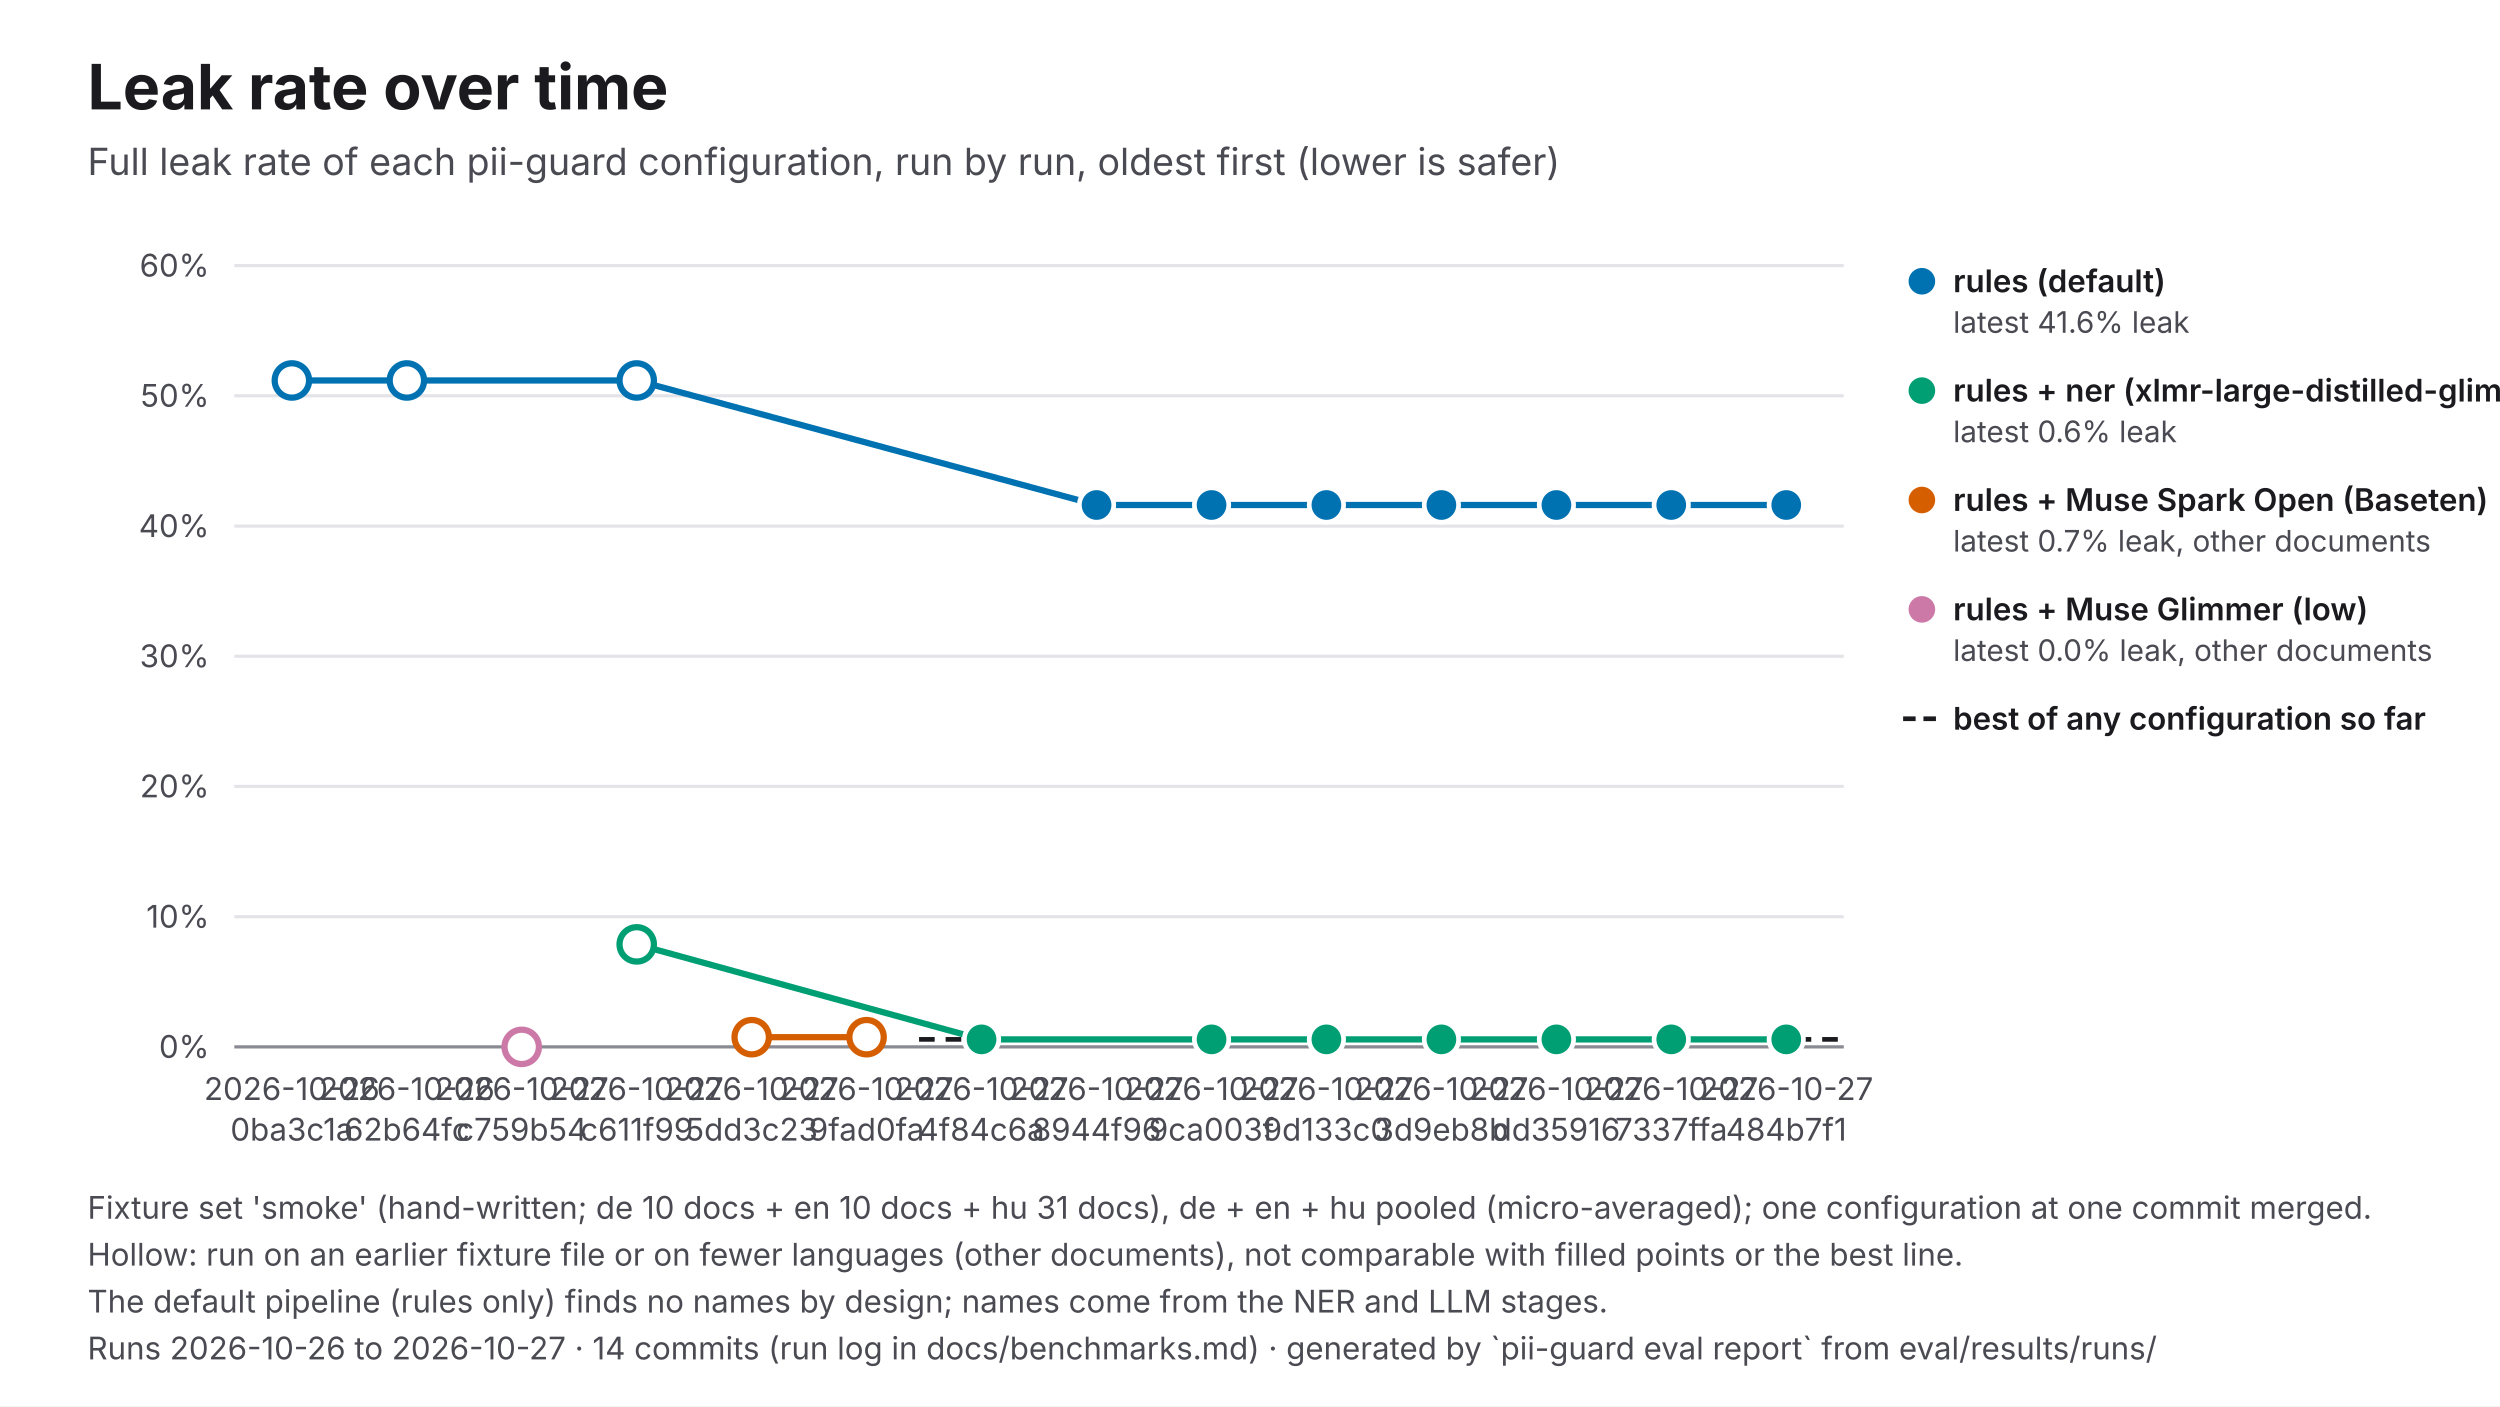
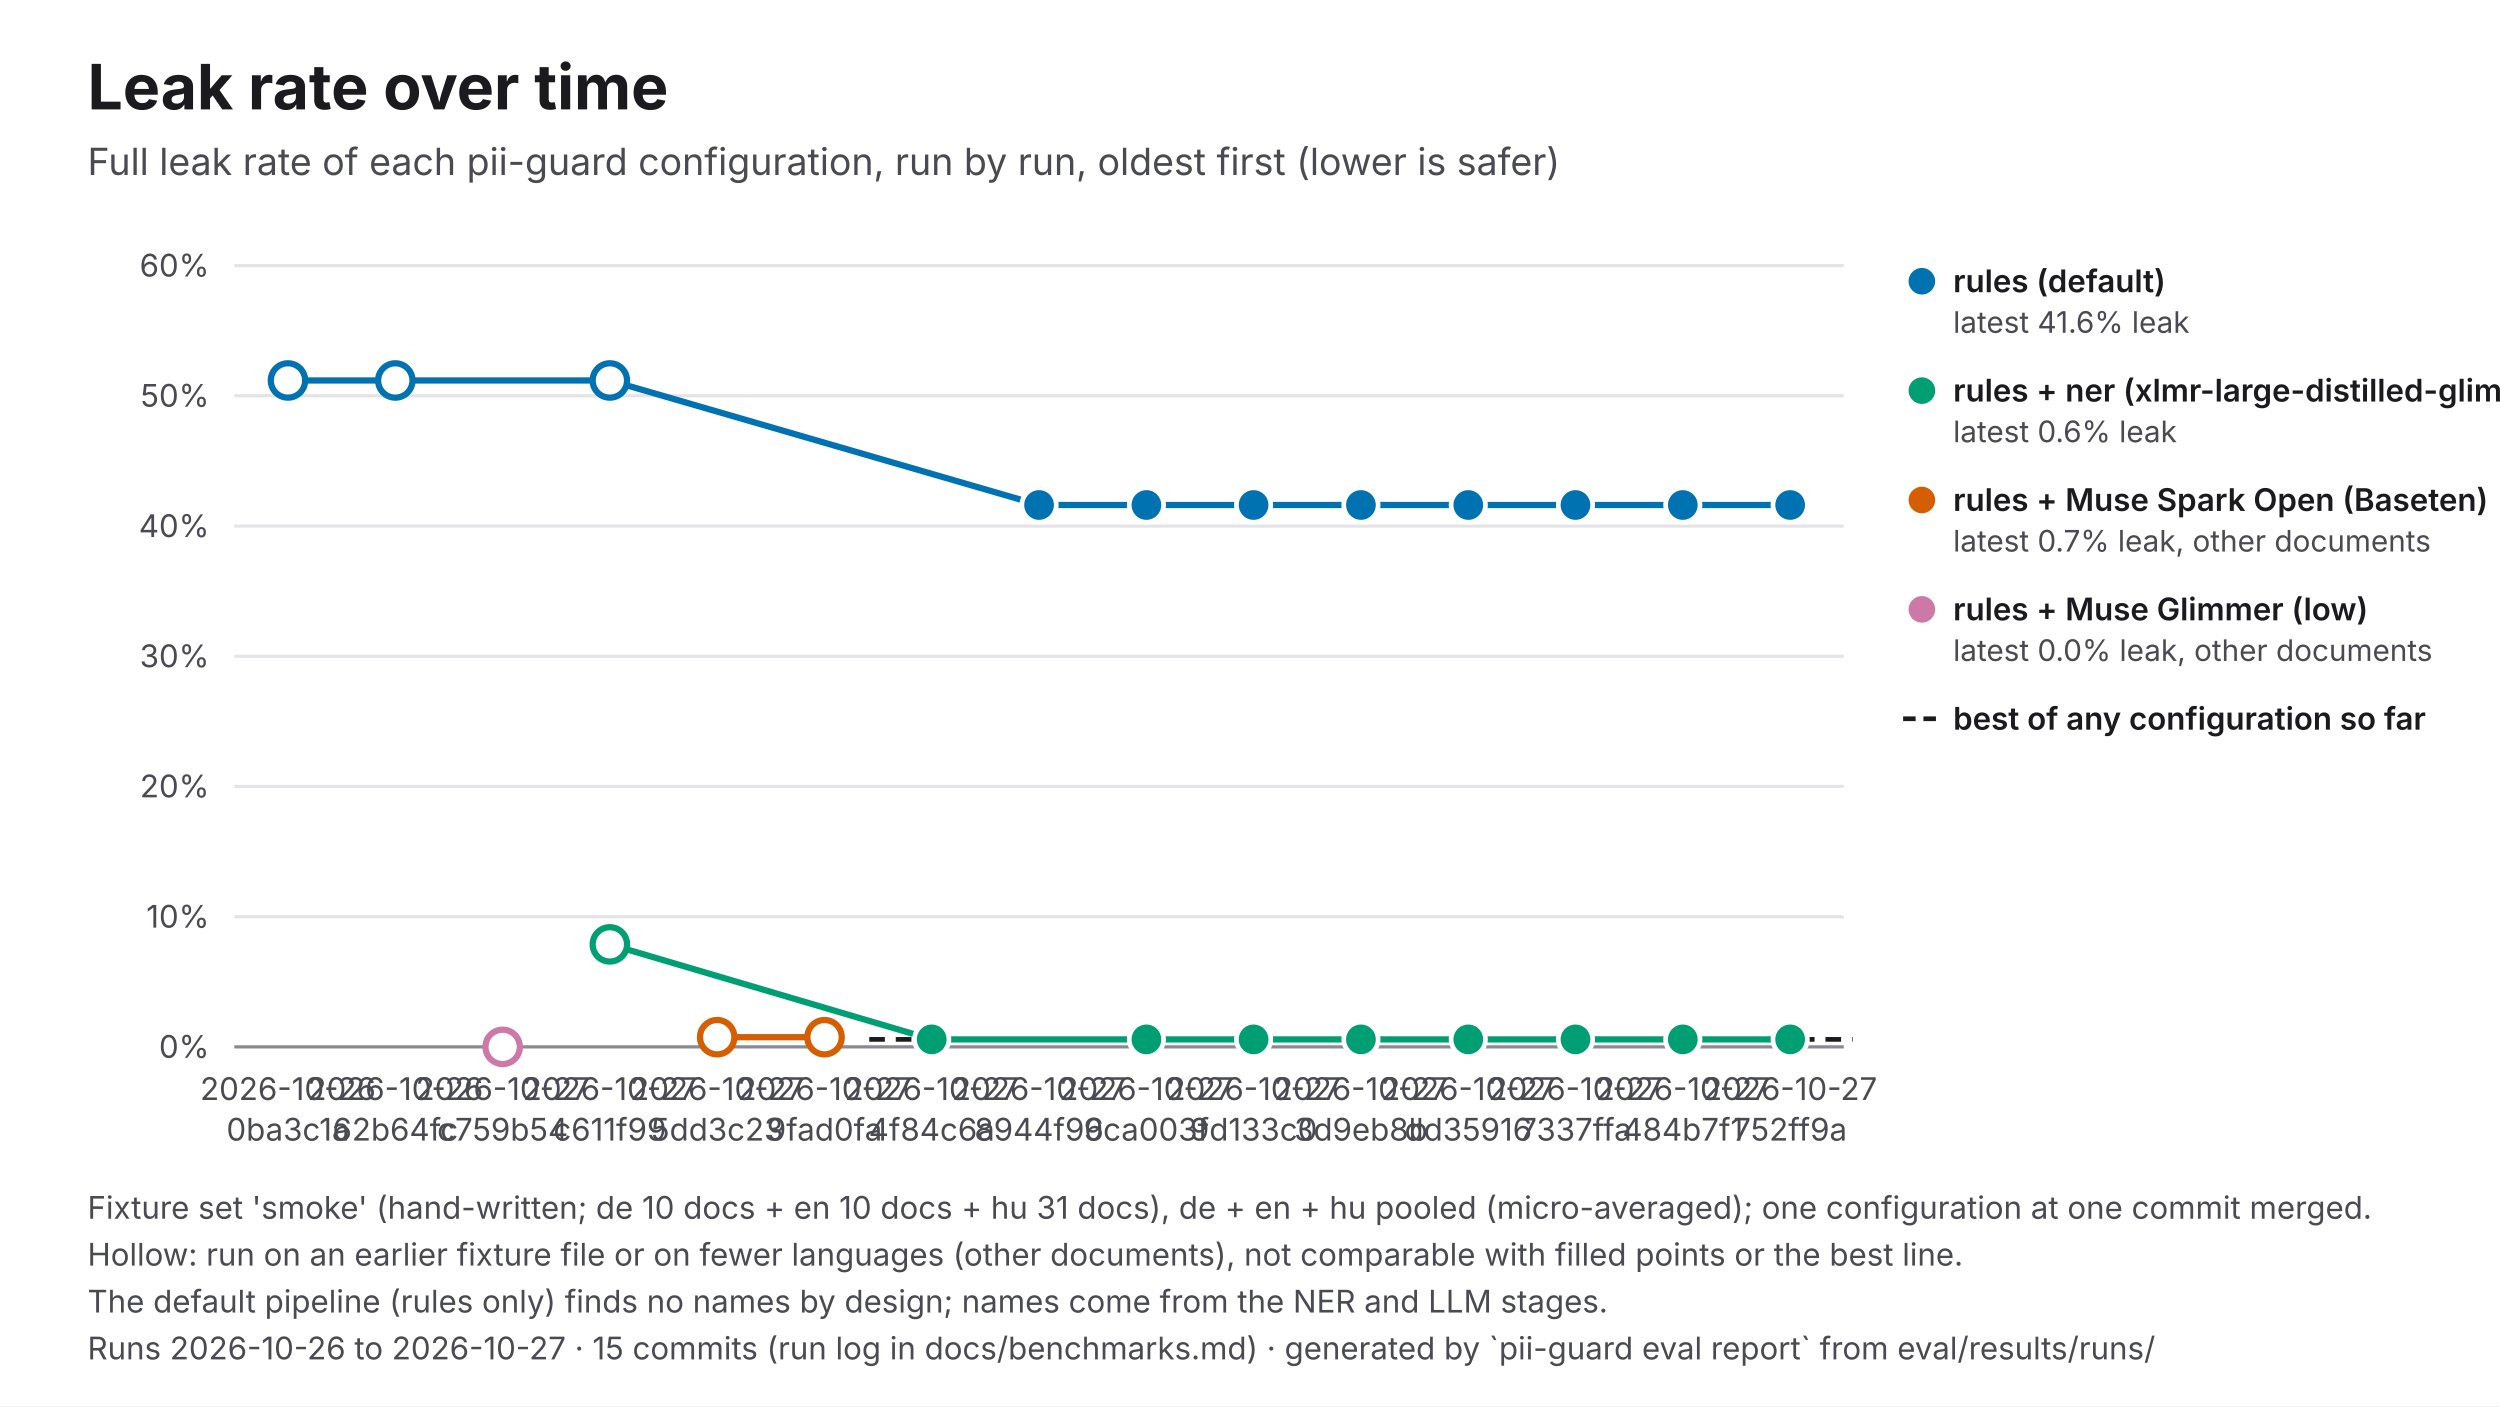
<svg xmlns="http://www.w3.org/2000/svg" viewBox="0 0 1600 900" width="1600" height="900" role="img" aria-labelledby="t d" font-family="Inter, 'Helvetica Neue', Helvetica, Arial, sans-serif">
  <rect width="1600" height="900" fill="#FFFFFF" />
  <text x="56" y="70" font-size="40" fill="#1B1B1F" font-weight="700">Leak rate over time</text>
  <text x="56" y="112" font-size="24" fill="#4A4A52">Full leak rate of each pii-guard configuration, run by run, oldest first (lower is safer)</text>
  <line x1="150" y1="670" x2="1180" y2="670" stroke="#E3E3E8" stroke-width="2" />
  <text x="134" y="677" font-size="20" fill="#4A4A52" text-anchor="end">0%</text>
  <line x1="150" y1="586.7" x2="1180" y2="586.7" stroke="#E3E3E8" stroke-width="2" />
  <text x="134" y="593.7" font-size="20" fill="#4A4A52" text-anchor="end">10%</text>
  <line x1="150" y1="503.3" x2="1180" y2="503.3" stroke="#E3E3E8" stroke-width="2" />
  <text x="134" y="510.3" font-size="20" fill="#4A4A52" text-anchor="end">20%</text>
  <line x1="150" y1="420" x2="1180" y2="420" stroke="#E3E3E8" stroke-width="2" />
  <text x="134" y="427" font-size="20" fill="#4A4A52" text-anchor="end">30%</text>
  <line x1="150" y1="336.7" x2="1180" y2="336.7" stroke="#E3E3E8" stroke-width="2" />
  <text x="134" y="343.7" font-size="20" fill="#4A4A52" text-anchor="end">40%</text>
  <line x1="150" y1="253.3" x2="1180" y2="253.3" stroke="#E3E3E8" stroke-width="2" />
  <text x="134" y="260.3" font-size="20" fill="#4A4A52" text-anchor="end">50%</text>
  <line x1="150" y1="170" x2="1180" y2="170" stroke="#E3E3E8" stroke-width="2" />
  <text x="134" y="177" font-size="20" fill="#4A4A52" text-anchor="end">60%</text>
-   <text x="186.8" y="704" font-size="20" fill="#4A4A52" text-anchor="middle">2026-10-26</text>
-   <text x="186.8" y="730" font-size="20" fill="#4A4A52" text-anchor="middle">0ba3c1a</text>
-   <text x="260.4" y="704" font-size="20" fill="#4A4A52" text-anchor="middle">2026-10-26</text>
-   <text x="260.4" y="730" font-size="20" fill="#4A4A52" text-anchor="middle">62b64fc</text>
-   <text x="333.9" y="704" font-size="20" fill="#4A4A52" text-anchor="middle">2026-10-27</text>
-   <text x="333.9" y="730" font-size="20" fill="#4A4A52" text-anchor="middle">c759b54</text>
-   <text x="407.5" y="704" font-size="20" fill="#4A4A52" text-anchor="middle">2026-10-27</text>
-   <text x="407.5" y="730" font-size="20" fill="#4A4A52" text-anchor="middle">c611f99</text>
-   <text x="481.1" y="704" font-size="20" fill="#4A4A52" text-anchor="middle">2026-10-27</text>
-   <text x="481.1" y="730" font-size="20" fill="#4A4A52" text-anchor="middle">5dd3c23</text>
-   <text x="554.6" y="704" font-size="20" fill="#4A4A52" text-anchor="middle">2026-10-27</text>
-   <text x="554.6" y="730" font-size="20" fill="#4A4A52" text-anchor="middle">9fad0fa</text>
-   <text x="628.2" y="704" font-size="20" fill="#4A4A52" text-anchor="middle">2026-10-27</text>
-   <text x="628.2" y="730" font-size="20" fill="#4A4A52" text-anchor="middle">4f84c6a</text>
-   <text x="701.8" y="704" font-size="20" fill="#4A4A52" text-anchor="middle">2026-10-27</text>
-   <text x="701.8" y="730" font-size="20" fill="#4A4A52" text-anchor="middle">8944f96</text>
-   <text x="775.4" y="704" font-size="20" fill="#4A4A52" text-anchor="middle">2026-10-27</text>
-   <text x="775.4" y="730" font-size="20" fill="#4A4A52" text-anchor="middle">9ca003f</text>
-   <text x="848.9" y="704" font-size="20" fill="#4A4A52" text-anchor="middle">2026-10-27</text>
-   <text x="848.9" y="730" font-size="20" fill="#4A4A52" text-anchor="middle">9d133c0</text>
-   <text x="922.5" y="704" font-size="20" fill="#4A4A52" text-anchor="middle">2026-10-27</text>
-   <text x="922.5" y="730" font-size="20" fill="#4A4A52" text-anchor="middle">3d9eb8b</text>
-   <text x="996.1" y="704" font-size="20" fill="#4A4A52" text-anchor="middle">2026-10-27</text>
-   <text x="996.1" y="730" font-size="20" fill="#4A4A52" text-anchor="middle">dd35916</text>
-   <text x="1069.6" y="704" font-size="20" fill="#4A4A52" text-anchor="middle">2026-10-27</text>
-   <text x="1069.6" y="730" font-size="20" fill="#4A4A52" text-anchor="middle">7337ffa</text>
-   <text x="1143.2" y="704" font-size="20" fill="#4A4A52" text-anchor="middle">2026-10-27</text>
-   <text x="1143.2" y="730" font-size="20" fill="#4A4A52" text-anchor="middle">484b7f1</text>
+   <text x="184.3" y="704" font-size="20" fill="#4A4A52" text-anchor="middle">2026-10-26</text>
+   <text x="184.3" y="730" font-size="20" fill="#4A4A52" text-anchor="middle">0ba3c1a</text>
+   <text x="253" y="704" font-size="20" fill="#4A4A52" text-anchor="middle">2026-10-26</text>
+   <text x="253" y="730" font-size="20" fill="#4A4A52" text-anchor="middle">62b64fc</text>
+   <text x="321.7" y="704" font-size="20" fill="#4A4A52" text-anchor="middle">2026-10-27</text>
+   <text x="321.7" y="730" font-size="20" fill="#4A4A52" text-anchor="middle">c759b54</text>
+   <text x="390.3" y="704" font-size="20" fill="#4A4A52" text-anchor="middle">2026-10-27</text>
+   <text x="390.3" y="730" font-size="20" fill="#4A4A52" text-anchor="middle">c611f99</text>
+   <text x="459" y="704" font-size="20" fill="#4A4A52" text-anchor="middle">2026-10-27</text>
+   <text x="459" y="730" font-size="20" fill="#4A4A52" text-anchor="middle">5dd3c23</text>
+   <text x="527.7" y="704" font-size="20" fill="#4A4A52" text-anchor="middle">2026-10-27</text>
+   <text x="527.7" y="730" font-size="20" fill="#4A4A52" text-anchor="middle">9fad0fa</text>
+   <text x="596.3" y="704" font-size="20" fill="#4A4A52" text-anchor="middle">2026-10-27</text>
+   <text x="596.3" y="730" font-size="20" fill="#4A4A52" text-anchor="middle">4f84c6a</text>
+   <text x="665" y="704" font-size="20" fill="#4A4A52" text-anchor="middle">2026-10-27</text>
+   <text x="665" y="730" font-size="20" fill="#4A4A52" text-anchor="middle">8944f96</text>
+   <text x="733.7" y="704" font-size="20" fill="#4A4A52" text-anchor="middle">2026-10-27</text>
+   <text x="733.7" y="730" font-size="20" fill="#4A4A52" text-anchor="middle">9ca003f</text>
+   <text x="802.3" y="704" font-size="20" fill="#4A4A52" text-anchor="middle">2026-10-27</text>
+   <text x="802.3" y="730" font-size="20" fill="#4A4A52" text-anchor="middle">9d133c0</text>
+   <text x="871" y="704" font-size="20" fill="#4A4A52" text-anchor="middle">2026-10-27</text>
+   <text x="871" y="730" font-size="20" fill="#4A4A52" text-anchor="middle">3d9eb8b</text>
+   <text x="939.7" y="704" font-size="20" fill="#4A4A52" text-anchor="middle">2026-10-27</text>
+   <text x="939.7" y="730" font-size="20" fill="#4A4A52" text-anchor="middle">dd35916</text>
+   <text x="1008.3" y="704" font-size="20" fill="#4A4A52" text-anchor="middle">2026-10-27</text>
+   <text x="1008.3" y="730" font-size="20" fill="#4A4A52" text-anchor="middle">7337ffa</text>
+   <text x="1077" y="704" font-size="20" fill="#4A4A52" text-anchor="middle">2026-10-27</text>
+   <text x="1077" y="730" font-size="20" fill="#4A4A52" text-anchor="middle">484b7f1</text>
+   <text x="1145.7" y="704" font-size="20" fill="#4A4A52" text-anchor="middle">2026-10-27</text>
+   <text x="1145.7" y="730" font-size="20" fill="#4A4A52" text-anchor="middle">752ff9a</text>
  <line x1="150" y1="670" x2="1180" y2="670" stroke="#8A8A93" stroke-width="2" />
-   <path d="M588.2,665.2H661.8V665.2H735.4V665.2H808.9V665.2H882.5V665.2H956.1V665.2H1029.6V665.2H1103.2V665.2H1183.2" fill="none" stroke="#1B1B1F" stroke-width="3" stroke-dasharray="10 7" />
-   <path d="M186.8,243.5L260.4,243.5L407.5,243.5L701.8,323.2L775.4,323.2L848.9,323.2L922.5,323.2L996.1,323.2L1069.6,323.2L1143.2,323.2" fill="none" stroke="#0072B2" stroke-width="4" />
-   <circle cx="186.8" cy="243.5" r="11" fill="#FFFFFF" stroke="#0072B2" stroke-width="4" />
-   <circle cx="260.4" cy="243.5" r="11" fill="#FFFFFF" stroke="#0072B2" stroke-width="4" />
-   <circle cx="407.5" cy="243.5" r="11" fill="#FFFFFF" stroke="#0072B2" stroke-width="4" />
-   <circle cx="701.8" cy="323.2" r="11" fill="#0072B2" stroke="#FFFFFF" stroke-width="3" />
-   <circle cx="775.4" cy="323.2" r="11" fill="#0072B2" stroke="#FFFFFF" stroke-width="3" />
-   <circle cx="848.9" cy="323.2" r="11" fill="#0072B2" stroke="#FFFFFF" stroke-width="3" />
-   <circle cx="922.5" cy="323.2" r="11" fill="#0072B2" stroke="#FFFFFF" stroke-width="3" />
-   <circle cx="996.1" cy="323.2" r="11" fill="#0072B2" stroke="#FFFFFF" stroke-width="3" />
-   <circle cx="1069.6" cy="323.2" r="11" fill="#0072B2" stroke="#FFFFFF" stroke-width="3" />
-   <circle cx="1143.2" cy="323.2" r="11" fill="#0072B2" stroke="#FFFFFF" stroke-width="3" />
-   <path d="M407.5,604.4L628.2,665.2L775.4,665.2L848.9,665.2L922.5,665.2L996.1,665.2L1069.6,665.2L1143.2,665.2" fill="none" stroke="#009E73" stroke-width="4" />
-   <circle cx="407.5" cy="604.4" r="11" fill="#FFFFFF" stroke="#009E73" stroke-width="4" />
-   <circle cx="628.2" cy="665.2" r="11" fill="#009E73" stroke="#FFFFFF" stroke-width="3" />
-   <circle cx="775.4" cy="665.2" r="11" fill="#009E73" stroke="#FFFFFF" stroke-width="3" />
-   <circle cx="848.9" cy="665.2" r="11" fill="#009E73" stroke="#FFFFFF" stroke-width="3" />
-   <circle cx="922.5" cy="665.2" r="11" fill="#009E73" stroke="#FFFFFF" stroke-width="3" />
-   <circle cx="996.1" cy="665.2" r="11" fill="#009E73" stroke="#FFFFFF" stroke-width="3" />
-   <circle cx="1069.6" cy="665.2" r="11" fill="#009E73" stroke="#FFFFFF" stroke-width="3" />
-   <circle cx="1143.2" cy="665.2" r="11" fill="#009E73" stroke="#FFFFFF" stroke-width="3" />
-   <path d="M481.1,663.8L554.6,663.8" fill="none" stroke="#D55E00" stroke-width="4" />
-   <circle cx="481.1" cy="663.8" r="11" fill="#FFFFFF" stroke="#D55E00" stroke-width="4" />
-   <circle cx="554.6" cy="663.8" r="11" fill="#FFFFFF" stroke="#D55E00" stroke-width="4" />
-   <circle cx="333.9" cy="670" r="11" fill="#FFFFFF" stroke="#CC79A7" stroke-width="4" />
+   <path d="M556.3,665.2H625V665.2H693.7V665.2H762.3V665.2H831V665.2H899.7V665.2H968.3V665.2H1037V665.2H1105.7V665.2H1185.7" fill="none" stroke="#1B1B1F" stroke-width="3" stroke-dasharray="10 7" />
+   <path d="M184.3,243.5L253,243.5L390.3,243.5L665,323.2L733.7,323.2L802.3,323.2L871,323.2L939.7,323.2L1008.3,323.2L1077,323.2L1145.7,323.2" fill="none" stroke="#0072B2" stroke-width="4" />
+   <circle cx="184.3" cy="243.5" r="11" fill="#FFFFFF" stroke="#0072B2" stroke-width="4" />
+   <circle cx="253" cy="243.5" r="11" fill="#FFFFFF" stroke="#0072B2" stroke-width="4" />
+   <circle cx="390.3" cy="243.5" r="11" fill="#FFFFFF" stroke="#0072B2" stroke-width="4" />
+   <circle cx="665" cy="323.2" r="11" fill="#0072B2" stroke="#FFFFFF" stroke-width="3" />
+   <circle cx="733.7" cy="323.2" r="11" fill="#0072B2" stroke="#FFFFFF" stroke-width="3" />
+   <circle cx="802.3" cy="323.2" r="11" fill="#0072B2" stroke="#FFFFFF" stroke-width="3" />
+   <circle cx="871" cy="323.2" r="11" fill="#0072B2" stroke="#FFFFFF" stroke-width="3" />
+   <circle cx="939.7" cy="323.2" r="11" fill="#0072B2" stroke="#FFFFFF" stroke-width="3" />
+   <circle cx="1008.3" cy="323.2" r="11" fill="#0072B2" stroke="#FFFFFF" stroke-width="3" />
+   <circle cx="1077" cy="323.2" r="11" fill="#0072B2" stroke="#FFFFFF" stroke-width="3" />
+   <circle cx="1145.7" cy="323.2" r="11" fill="#0072B2" stroke="#FFFFFF" stroke-width="3" />
+   <path d="M390.3,604.4L596.3,665.2L733.7,665.2L802.3,665.2L871,665.2L939.7,665.2L1008.3,665.2L1077,665.2L1145.7,665.2" fill="none" stroke="#009E73" stroke-width="4" />
+   <circle cx="390.3" cy="604.4" r="11" fill="#FFFFFF" stroke="#009E73" stroke-width="4" />
+   <circle cx="596.3" cy="665.2" r="11" fill="#009E73" stroke="#FFFFFF" stroke-width="3" />
+   <circle cx="733.7" cy="665.2" r="11" fill="#009E73" stroke="#FFFFFF" stroke-width="3" />
+   <circle cx="802.3" cy="665.2" r="11" fill="#009E73" stroke="#FFFFFF" stroke-width="3" />
+   <circle cx="871" cy="665.2" r="11" fill="#009E73" stroke="#FFFFFF" stroke-width="3" />
+   <circle cx="939.7" cy="665.2" r="11" fill="#009E73" stroke="#FFFFFF" stroke-width="3" />
+   <circle cx="1008.3" cy="665.2" r="11" fill="#009E73" stroke="#FFFFFF" stroke-width="3" />
+   <circle cx="1077" cy="665.2" r="11" fill="#009E73" stroke="#FFFFFF" stroke-width="3" />
+   <circle cx="1145.7" cy="665.2" r="11" fill="#009E73" stroke="#FFFFFF" stroke-width="3" />
+   <path d="M459,663.8L527.7,663.8" fill="none" stroke="#D55E00" stroke-width="4" />
+   <circle cx="459" cy="663.8" r="11" fill="#FFFFFF" stroke="#D55E00" stroke-width="4" />
+   <circle cx="527.7" cy="663.8" r="11" fill="#FFFFFF" stroke="#D55E00" stroke-width="4" />
+   <circle cx="321.7" cy="670" r="11" fill="#FFFFFF" stroke="#CC79A7" stroke-width="4" />
  <circle cx="1230" cy="180" r="10" fill="#0072B2" stroke="#FFFFFF" stroke-width="3" />
  <text x="1250" y="187" font-size="20" fill="#1B1B1F" font-weight="600">rules (default)</text>
  <text x="1250" y="213" font-size="19" fill="#4A4A52">latest 41.6% leak</text>
  <circle cx="1230" cy="250" r="10" fill="#009E73" stroke="#FFFFFF" stroke-width="3" />
  <text x="1250" y="257" font-size="20" fill="#1B1B1F" font-weight="600">rules + ner (xlmr-large-distilled-glimmer)</text>
  <text x="1250" y="283" font-size="19" fill="#4A4A52">latest 0.6% leak</text>
  <circle cx="1230" cy="320" r="10" fill="#D55E00" stroke="#FFFFFF" stroke-width="3" />
  <text x="1250" y="327" font-size="20" fill="#1B1B1F" font-weight="600">rules + Muse Spark Open (Baseten)</text>
  <text x="1250" y="353" font-size="19" fill="#4A4A52">latest 0.7% leak, other documents</text>
  <circle cx="1230" cy="390" r="10" fill="#CC79A7" stroke="#FFFFFF" stroke-width="3" />
  <text x="1250" y="397" font-size="20" fill="#1B1B1F" font-weight="600">rules + Muse Glimmer (low)</text>
  <text x="1250" y="423" font-size="19" fill="#4A4A52">latest 0.0% leak, other documents</text>
  <line x1="1218" y1="460" x2="1242" y2="460" stroke="#1B1B1F" stroke-width="3" stroke-dasharray="8 5" />
  <text x="1250" y="467" font-size="20" fill="#1B1B1F" font-weight="600">best of any configuration so far</text>
  <text x="56" y="780" font-size="20" fill="#4A4A52">Fixture set 'smoke' (hand-written; de 10 docs + en 10 docs + hu 31 docs), de + en + hu pooled (micro-averaged); one configuration at one commit merged.</text>
  <text x="56" y="810" font-size="20" fill="#4A4A52">Hollow: run on an earlier fixture file or on fewer languages (other documents), not comparable with filled points or the best line.</text>
  <text x="56" y="840" font-size="20" fill="#4A4A52">The default pipeline (rules only) finds no names by design; names come from the NER and LLM stages.</text>
-   <text x="56" y="870" font-size="20" fill="#4A4A52">Runs 2026-10-26 to 2026-10-27 · 14 commits (run log in docs/benchmarks.md) · generated by `pii-guard eval report` from eval/results/runs/</text>
+   <text x="56" y="870" font-size="20" fill="#4A4A52">Runs 2026-10-26 to 2026-10-27 · 15 commits (run log in docs/benchmarks.md) · generated by `pii-guard eval report` from eval/results/runs/</text>
</svg>
